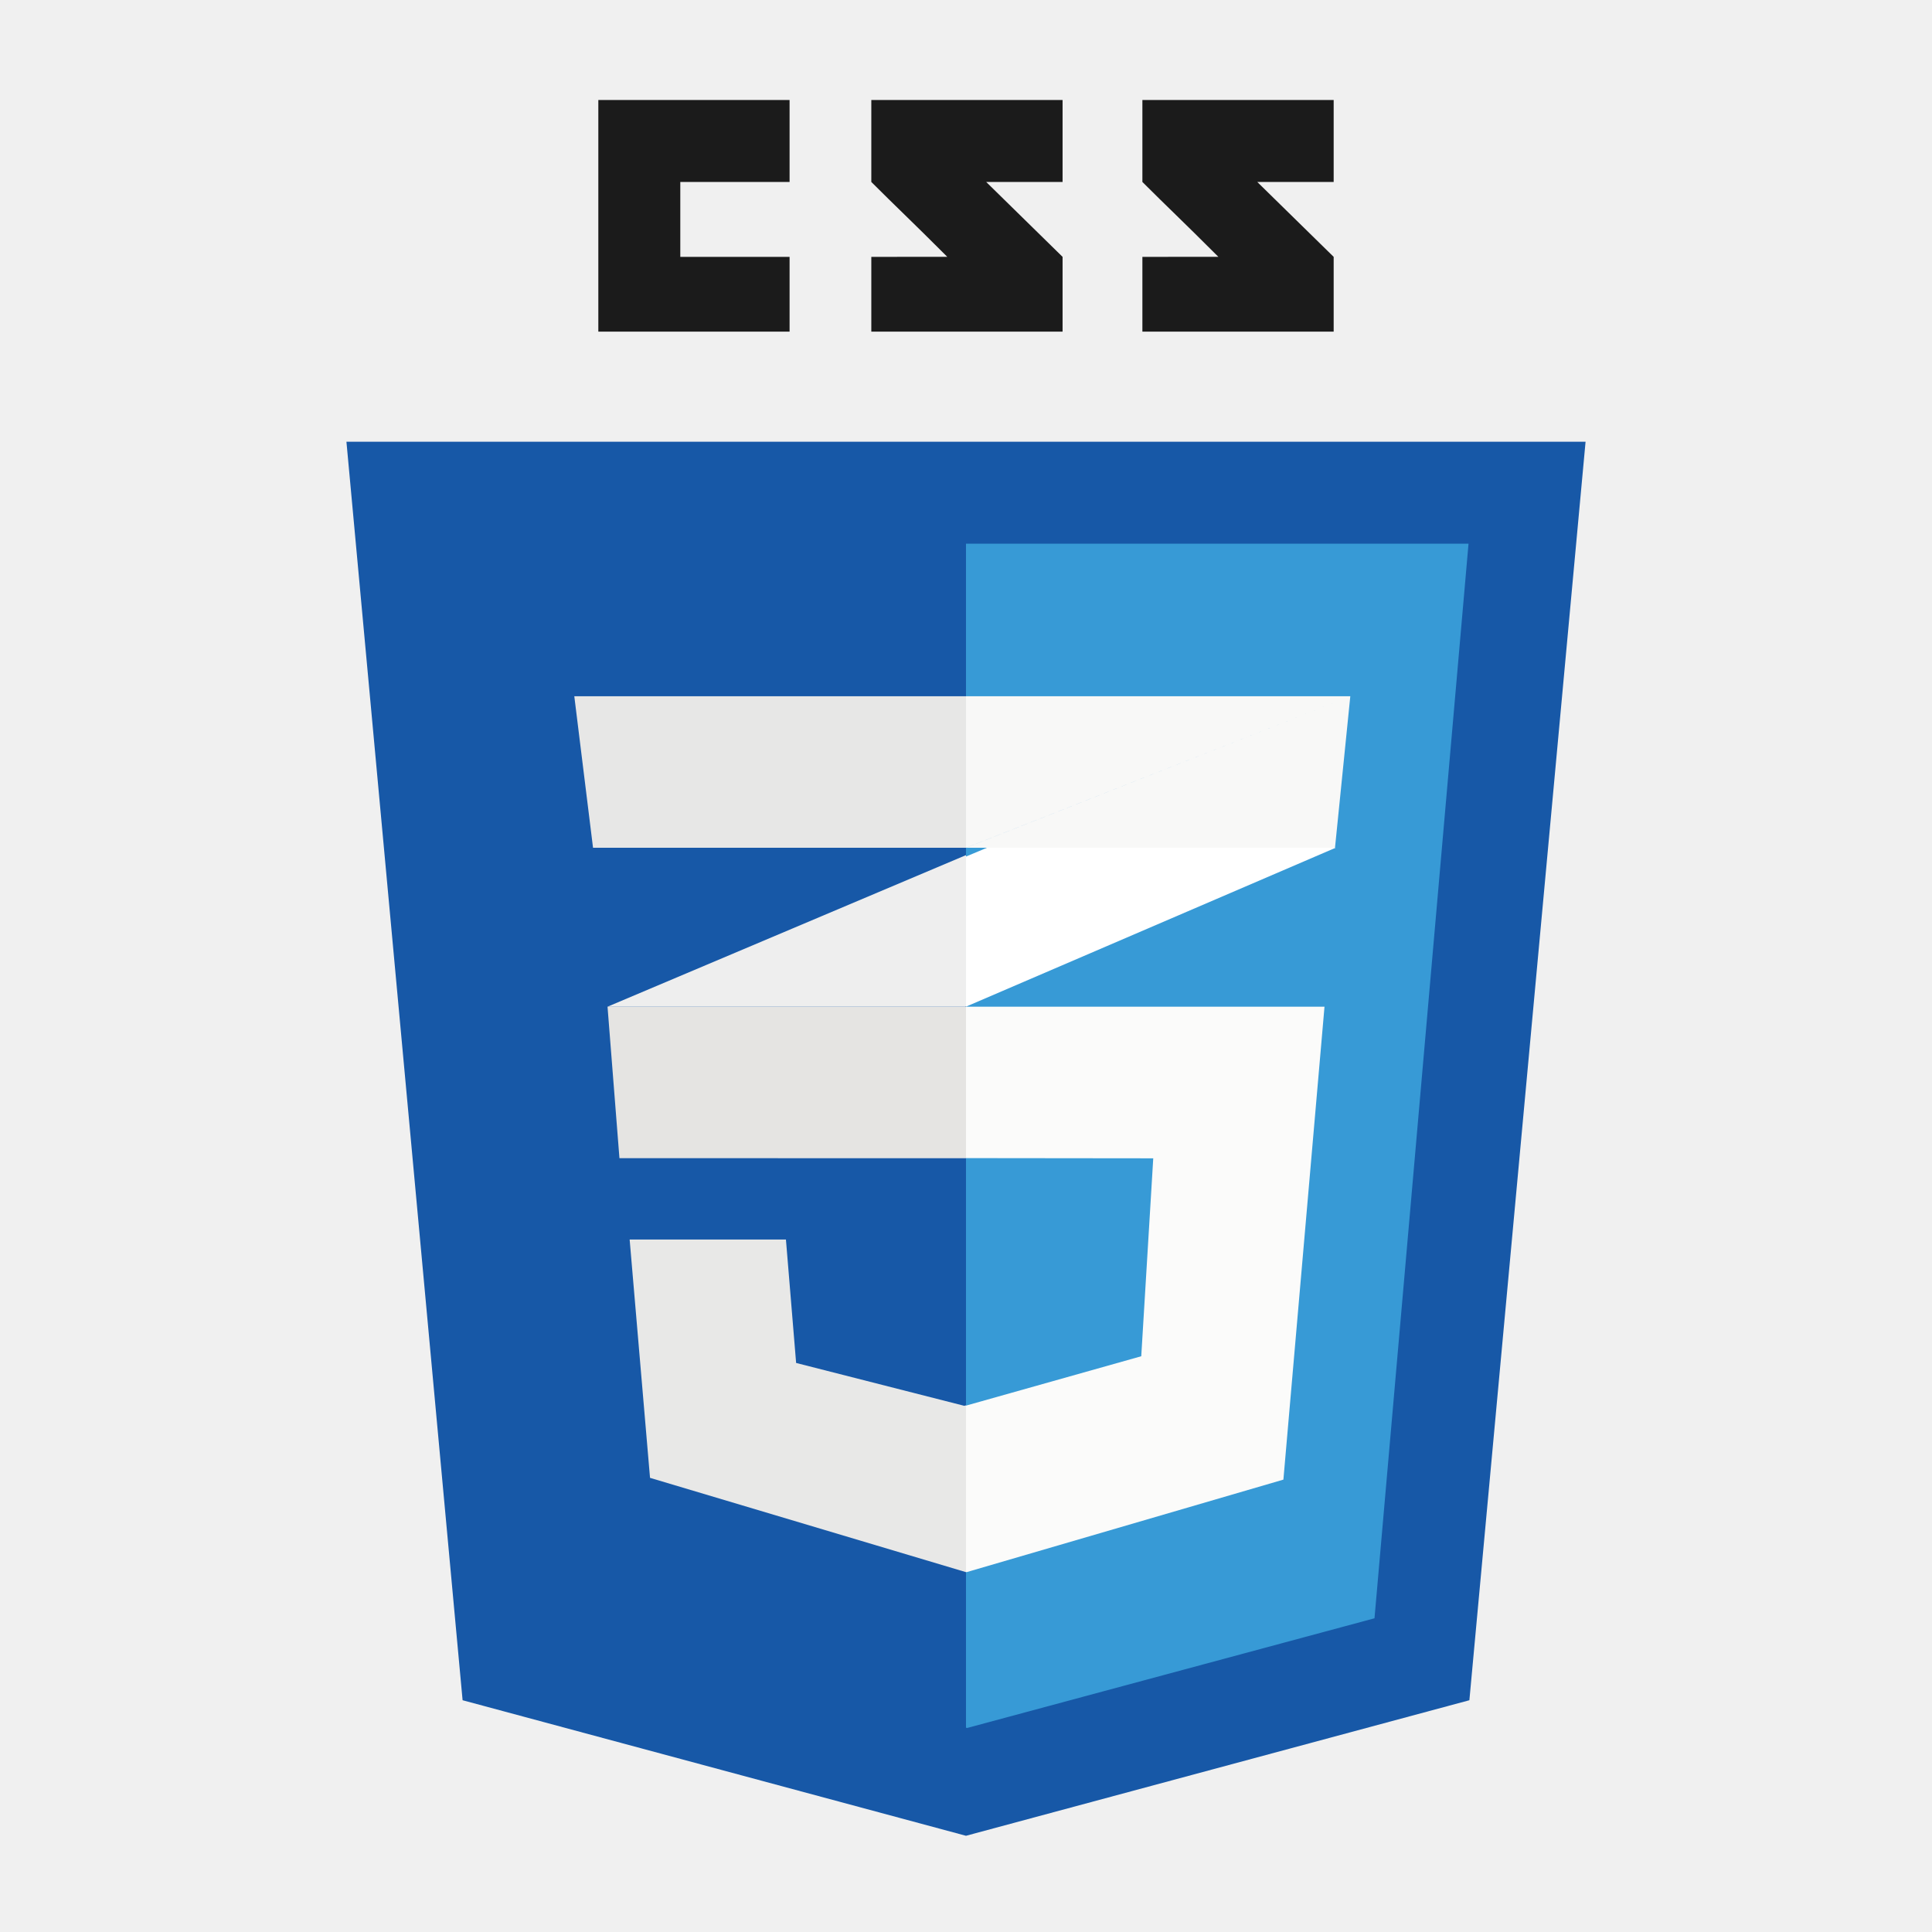
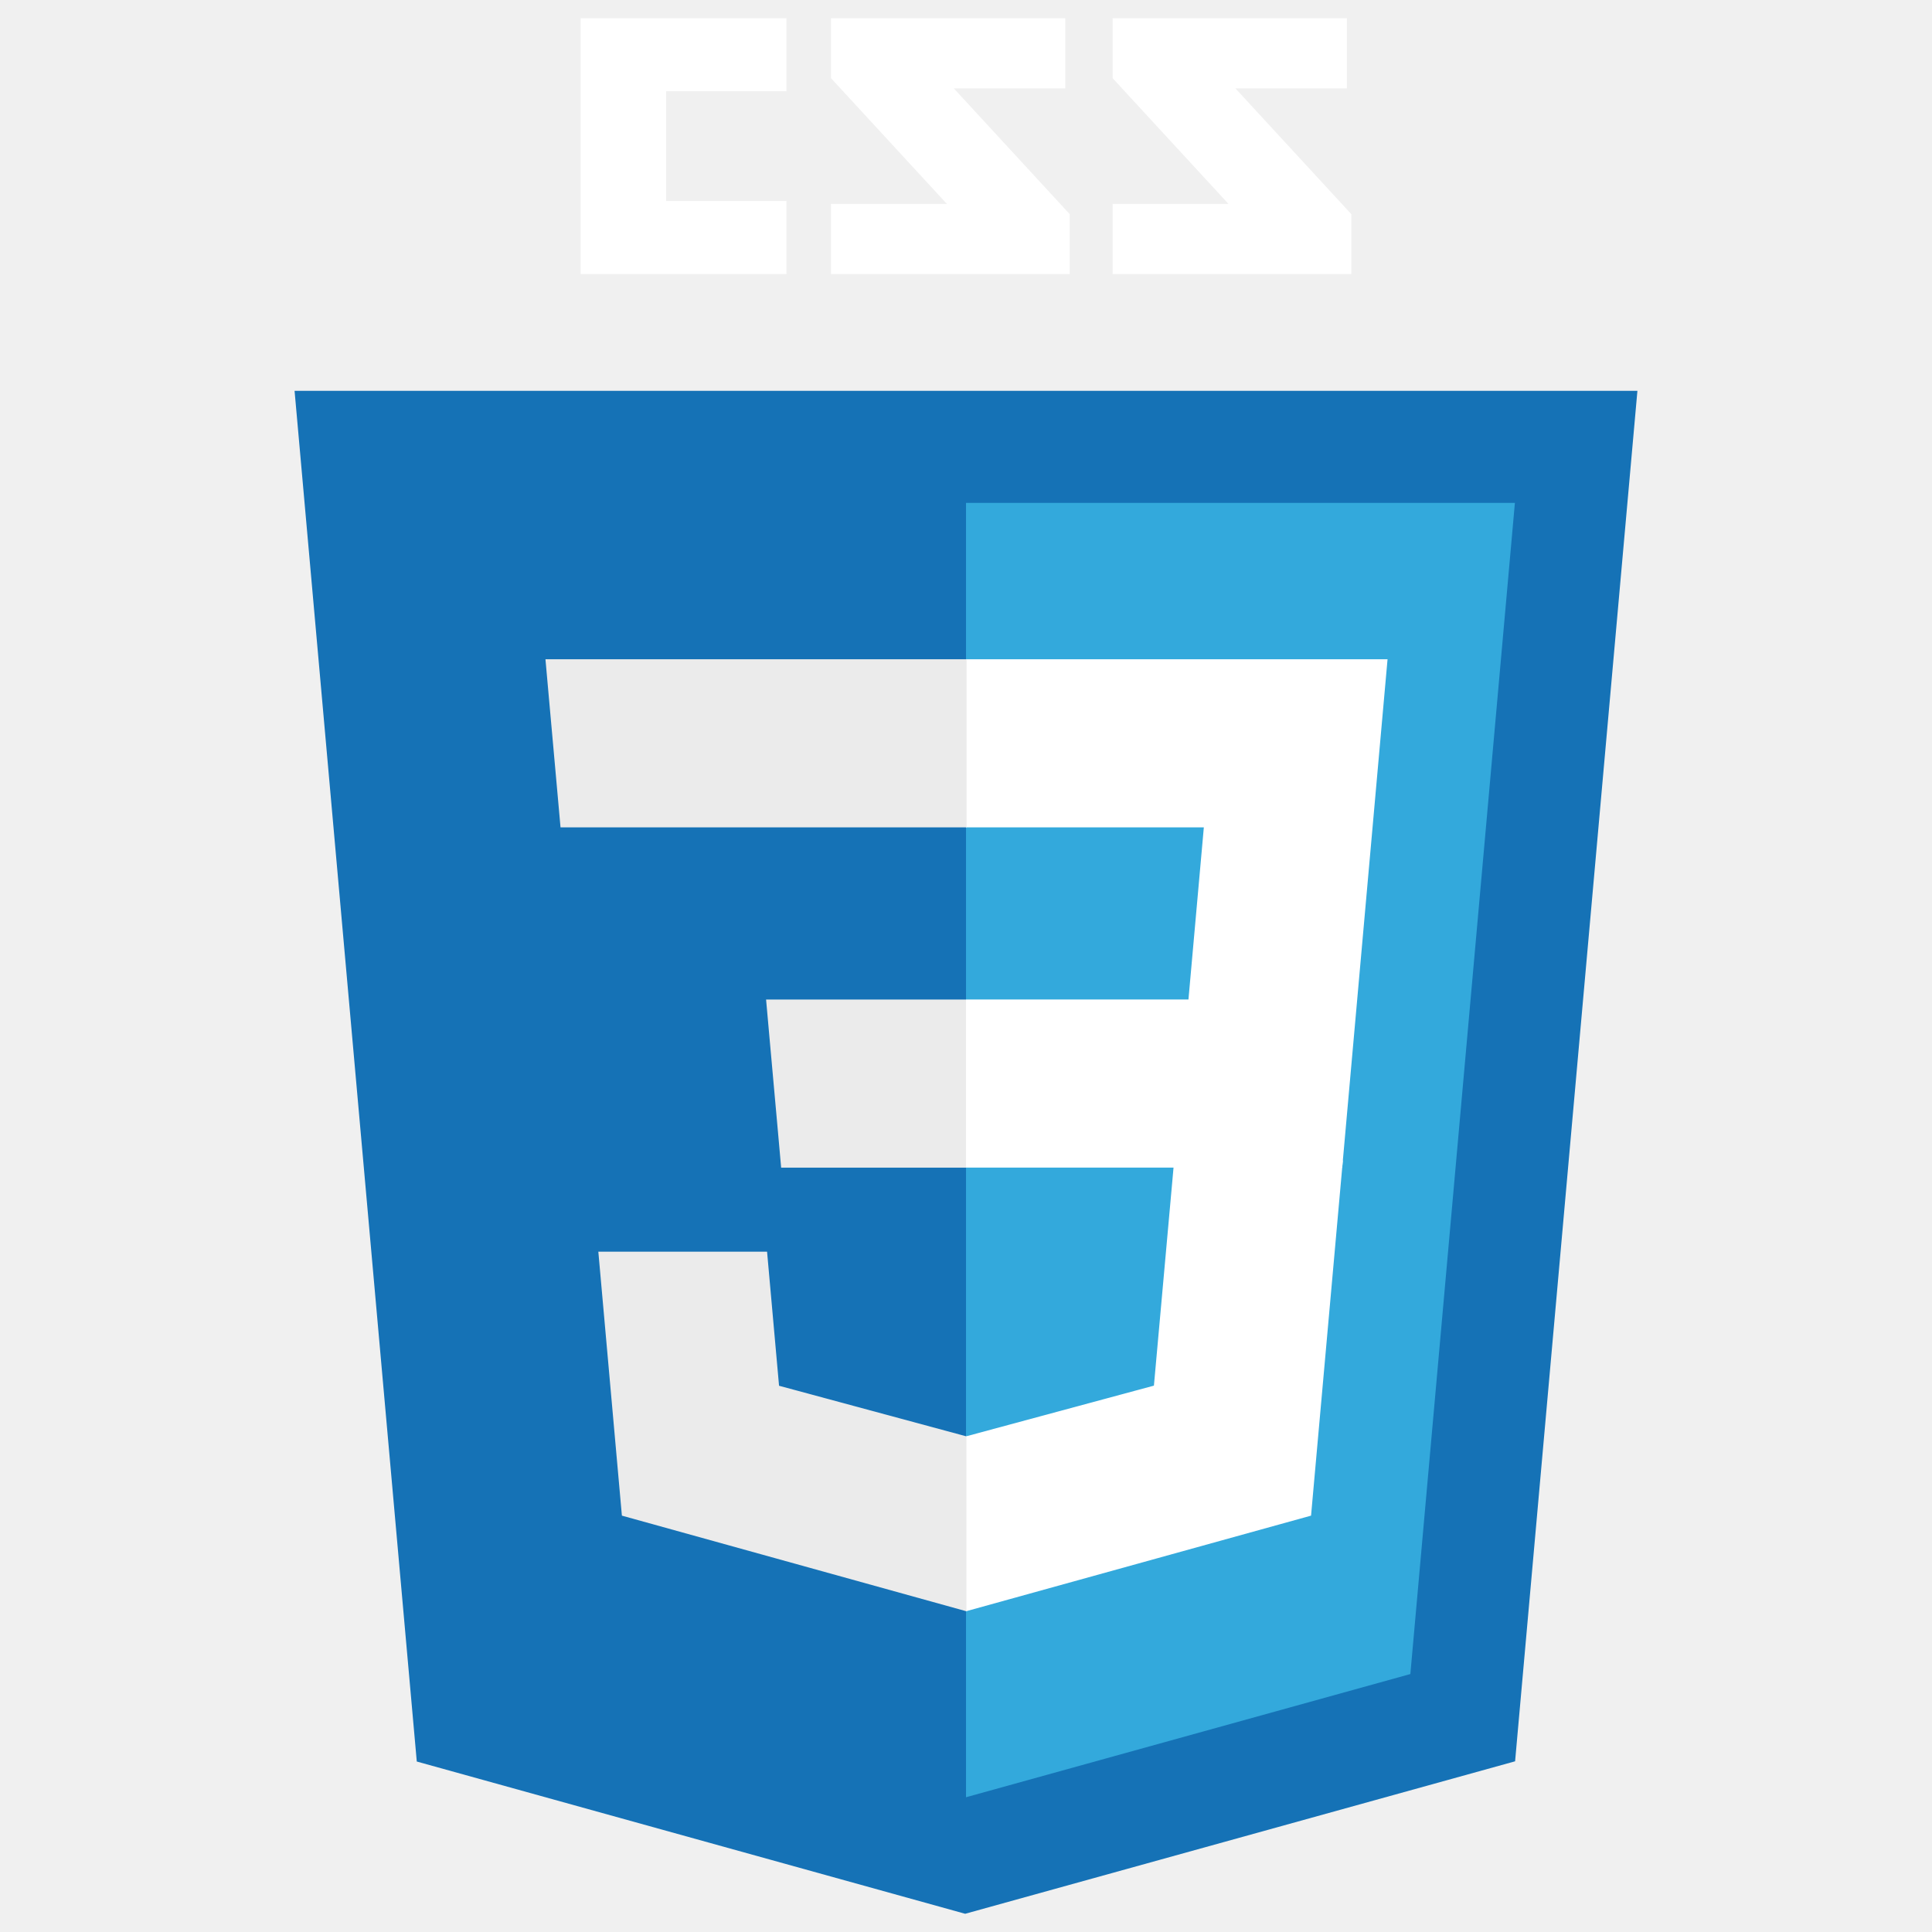
- <svg xmlns="http://www.w3.org/2000/svg" height="512px" style="enable-background:new 0 0 512 512;" version="1.1" viewBox="0 0 512 512" width="512px" xml:space="preserve">
-   <g id="形状_1_19_" style="enable-background:new    ;">
-     <g id="形状_1">
-       <g>
-         <polygon points="91.809,117.07 122.593,450.579 255.999,486.501      389.402,450.579 420.191,117.07    " style="fill-rule:evenodd;clip-rule:evenodd;fill:#1758A7;" />
-       </g>
-     </g>
-   </g>
-   <g id="形状_1_18_" style="enable-background:new    ;">
-     <g id="形状_1_1_">
-       <g>
-         <polygon points="255.997,144.084 255.997,457.852 256.298,457.933      364.257,428.863 389.175,144.084    " style="fill-rule:evenodd;clip-rule:evenodd;fill:#379AD6;" />
-       </g>
-     </g>
-   </g>
-   <g id="形状_1_17_" style="enable-background:new    ;">
-     <g id="形状_1_2_">
-       <g>
-         <polygon points="255.623,372.537 255.551,372.558 210.981,361.197      208.28,328.479 166.861,328.479 172.263,391.644 256.001,416.637 256.001,372.43    " style="fill-rule:evenodd;clip-rule:evenodd;fill:#E8E8E7;" />
-       </g>
-     </g>
-   </g>
-   <g id="形状_1_16_" style="enable-background:new    ;">
-     <g id="形状_1_3_">
-       <g>
-         <polygon points="256.001,266.782 256.001,306.911 256.12,306.911      305.622,306.965 302.445,359.419 256.12,372.47 256.001,372.504 256.001,416.591 256.12,416.627 256.153,416.637      340.114,392.114 351.007,266.782    " style="fill-rule:evenodd;clip-rule:evenodd;fill:#FBFBFA;" />
-       </g>
-     </g>
-   </g>
-   <g id="形状_1_15_" style="enable-background:new    ;">
-     <g id="形状_1_4_">
-       <g>
-         <polygon points="161.002,266.782 164.154,306.869 164.159,306.931      256.001,306.937 256.001,266.782    " style="fill-rule:evenodd;clip-rule:evenodd;fill:#E5E4E2;" />
-       </g>
-     </g>
-   </g>
-   <g id="形状_1_14_" style="enable-background:new    ;">
-     <g id="形状_1_5_">
-       <g>
-         <polygon points="161.008,266.782 255.768,266.782 256.001,266.681      256.001,226.617    " style="fill-rule:evenodd;clip-rule:evenodd;fill:#EEEEEE;" />
-       </g>
-     </g>
-   </g>
-   <g id="形状_1_13_" style="enable-background:new    ;">
-     <g id="形状_1_6_">
-       <g>
-         <polygon points="261.553,224.667 256.001,226.992 256.001,266.773      353.955,224.667    " style="fill-rule:evenodd;clip-rule:evenodd;fill:#FFFFFF;" />
-       </g>
-     </g>
-   </g>
-   <g id="形状_1_12_" style="enable-background:new    ;">
-     <g id="形状_1_7_">
-       <g>
-         <polygon points="152.196,184.515 157.16,224.667 256.001,224.667      256.001,184.515    " style="fill-rule:evenodd;clip-rule:evenodd;fill:#E7E7E6;" />
-       </g>
-     </g>
-   </g>
-   <g id="形状_1_11_" style="enable-background:new    ;">
-     <g id="形状_1_8_">
-       <g>
-         <path d="M256.001,224.667l101.842-40.152H256.001V224.667z      M256.028,224.667h97.76l4.056-40.152L256.028,224.667z" style="fill-rule:evenodd;clip-rule:evenodd;fill:#F8F8F7;" />
-       </g>
-     </g>
-   </g>
-   <g id="形状_1_10_" style="enable-background:new    ;">
-     <g id="形状_1_9_">
-       <g>
-         <path d="M158.564,87.892h50.683V68.07h-28.961v-19.85h28.961V26.499     h-50.683V87.892z M230.907,48.221c6.781,6.781,10.317,10.026,20.125,19.835c-5.732,0-20.125,0.021-20.125,0.019v19.817h50.687     V68.07l-20.246-19.85h20.246V26.499h-50.687C230.907,26.499,230.907,37.401,230.907,48.221z M353.436,26.499h-50.69     c0,0,0,10.902,0,21.722c6.781,6.781,10.319,10.026,20.127,19.835c-5.73,0-20.127,0.021-20.127,0.019v19.817h50.69V68.07     l-20.247-19.85h20.247V26.499z" style="fill-rule:evenodd;clip-rule:evenodd;fill:#1B1B1B;" />
-       </g>
-     </g>
+ <svg xmlns="http://www.w3.org/2000/svg" id="SvgjsSvg1063" width="288" height="288" version="1.1">
+   <defs id="SvgjsDefs1064" />
+   <g id="SvgjsG1065">
+     <svg viewBox="0 0 128 128" width="288" height="288">
+       <path fill="#ffffff" d="M89.234 5.856h-7.384l7.679 8.333v3.967h-15.816v-4.645h7.678l-7.678-8.333v-3.971h15.521v4.649zm-18.657 0h-7.384l7.679 8.333v3.967h-15.817v-4.645h7.679l-7.679-8.333v-3.971h15.522v4.649zm-18.474.19h-7.968v7.271h7.968v4.839h-13.632v-16.949h13.632v4.839z" class="color131313 svgShape" />
+       <path fill="#1572b6" d="M27.613 116.706l-8.097-90.813h88.967l-8.104 90.798-36.434 10.102-36.332-10.087z" class="color1572B6 svgShape" />
+       <path fill="#33a9dc" d="M64.001 119.072l29.439-8.162 6.926-77.591h-36.365v85.753z" class="color33A9DC svgShape" />
+       <path fill="#ffffff" d="M64 66.22h14.738l1.019-11.405h-15.757v-11.138h27.929l-.267 2.988-2.737 30.692h-24.925v-11.137z" class="colorfff svgShape" />
+       <path fill="#ebebeb" d="M64.067 95.146l-.049.014-12.404-3.35-.794-8.883h-11.179l1.561 17.488 22.814 6.333.052-.015v-11.587z" class="colorEBEBEB svgShape" />
+       <path fill="#ffffff" d="M77.792 76.886l-1.342 14.916-12.422 3.353v11.588l22.833-6.328.168-1.882 1.938-21.647h-11.175z" class="colorfff svgShape" />
+       <path fill="#ebebeb" d="M64.039 43.677v11.137h-26.903l-.224-2.503-.507-5.646-.267-2.988h27.901zM64 66.221v11.138h-12.247l-.223-2.503-.508-5.647-.267-2.988h13.245z" class="colorEBEBEB svgShape" />
+     </svg>
  </g>
</svg>
